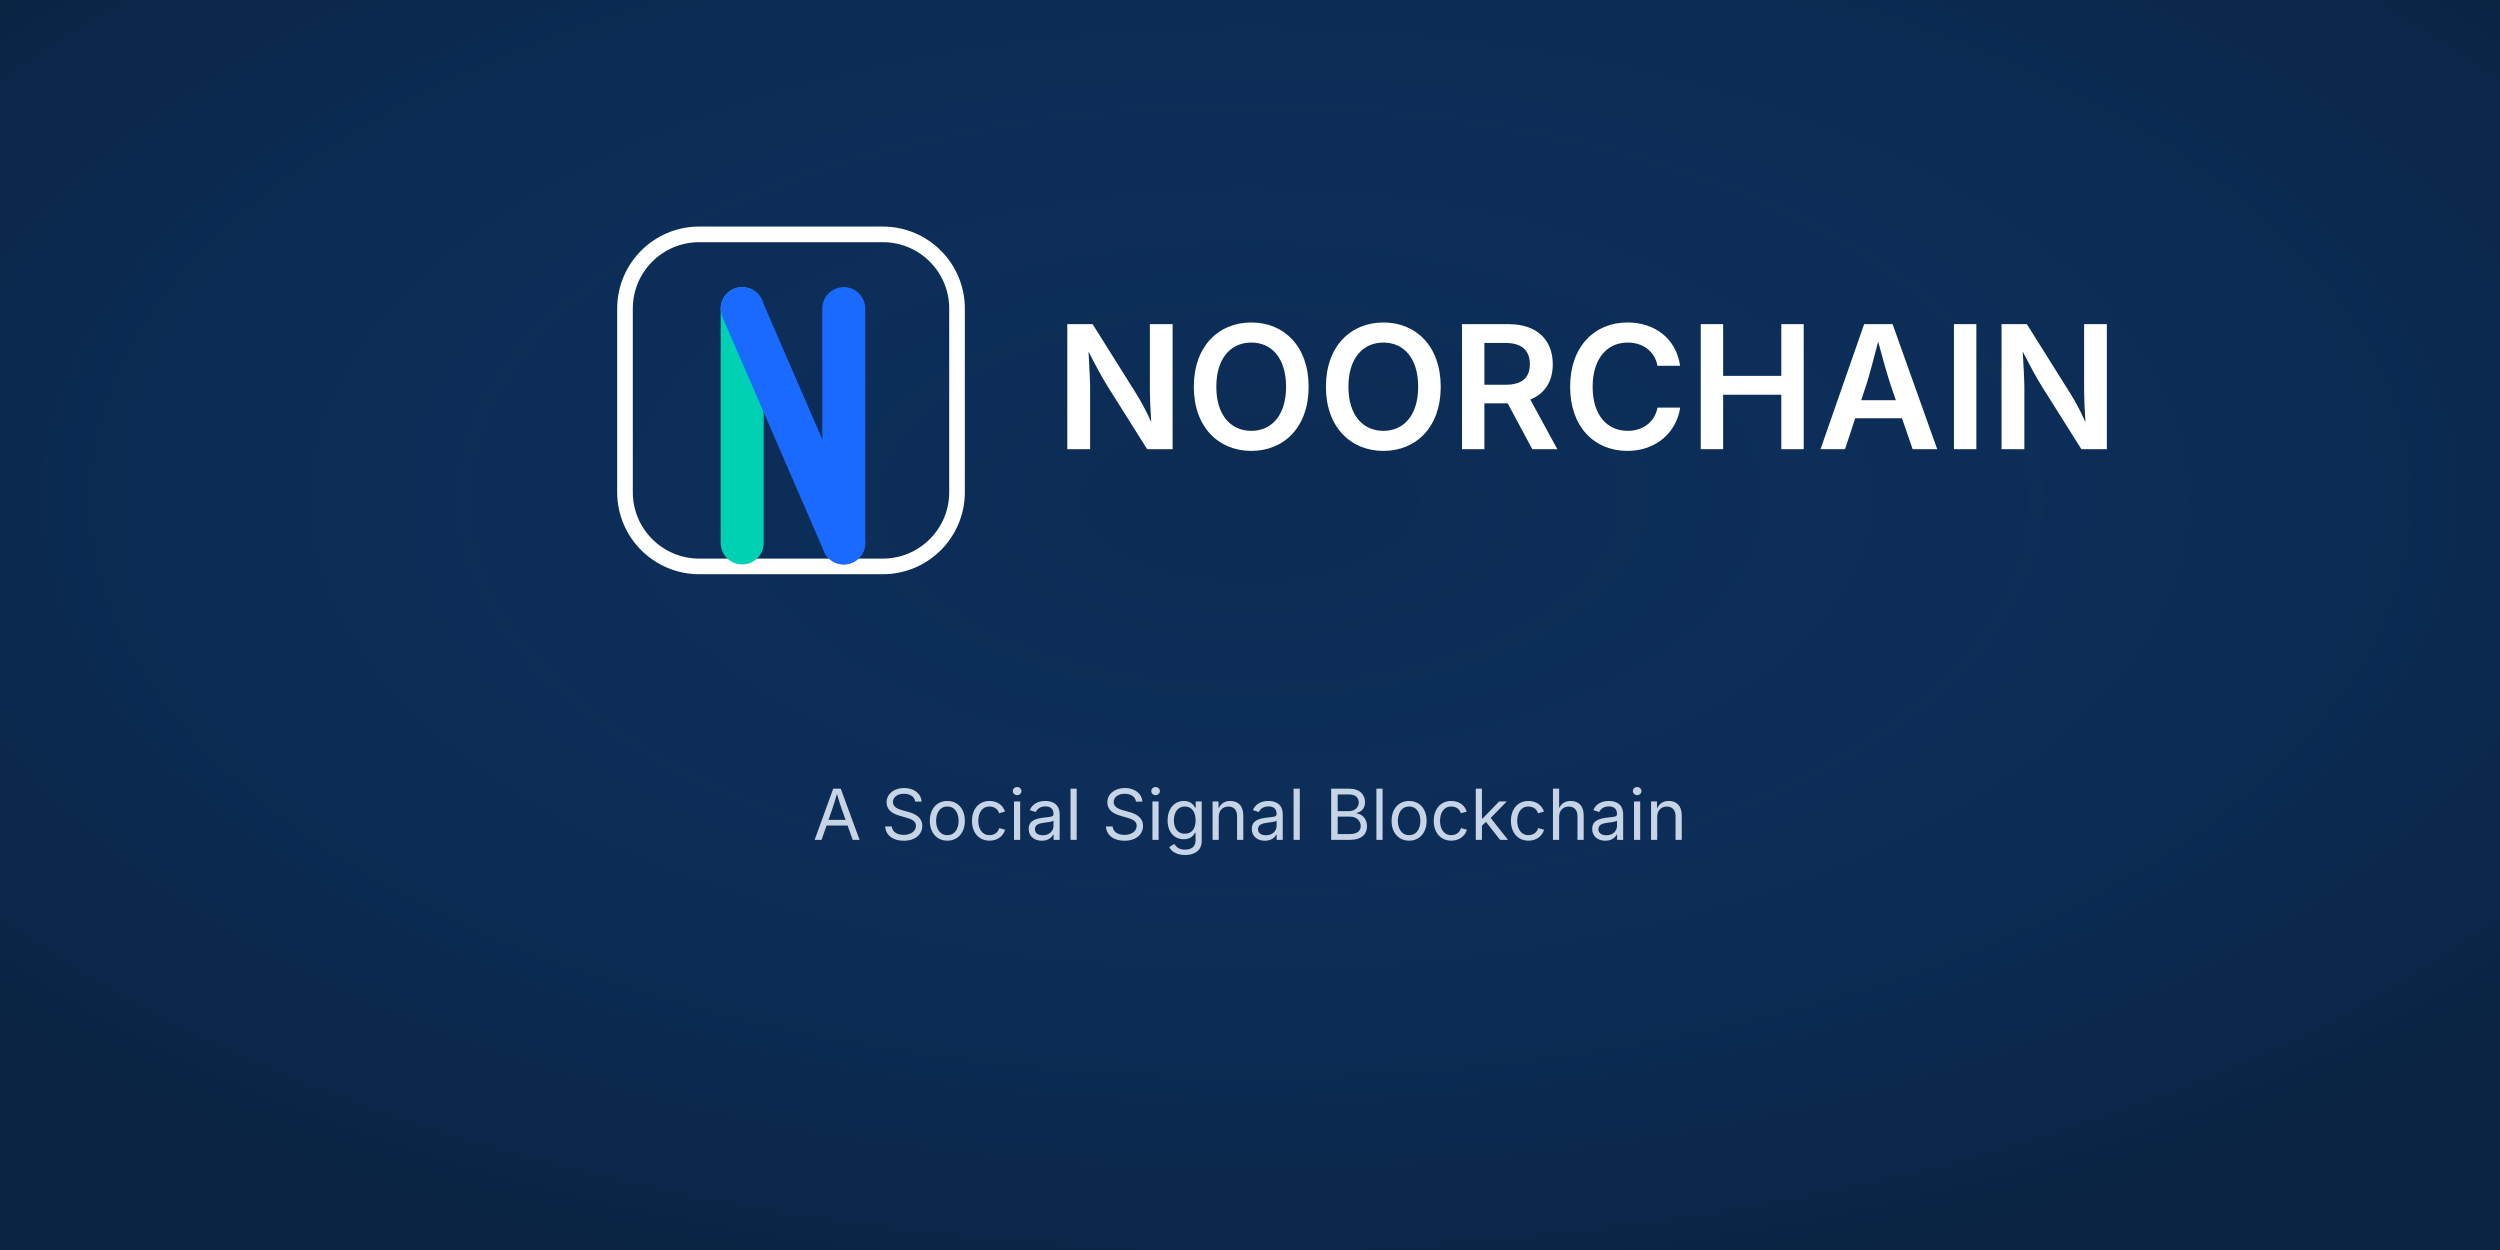
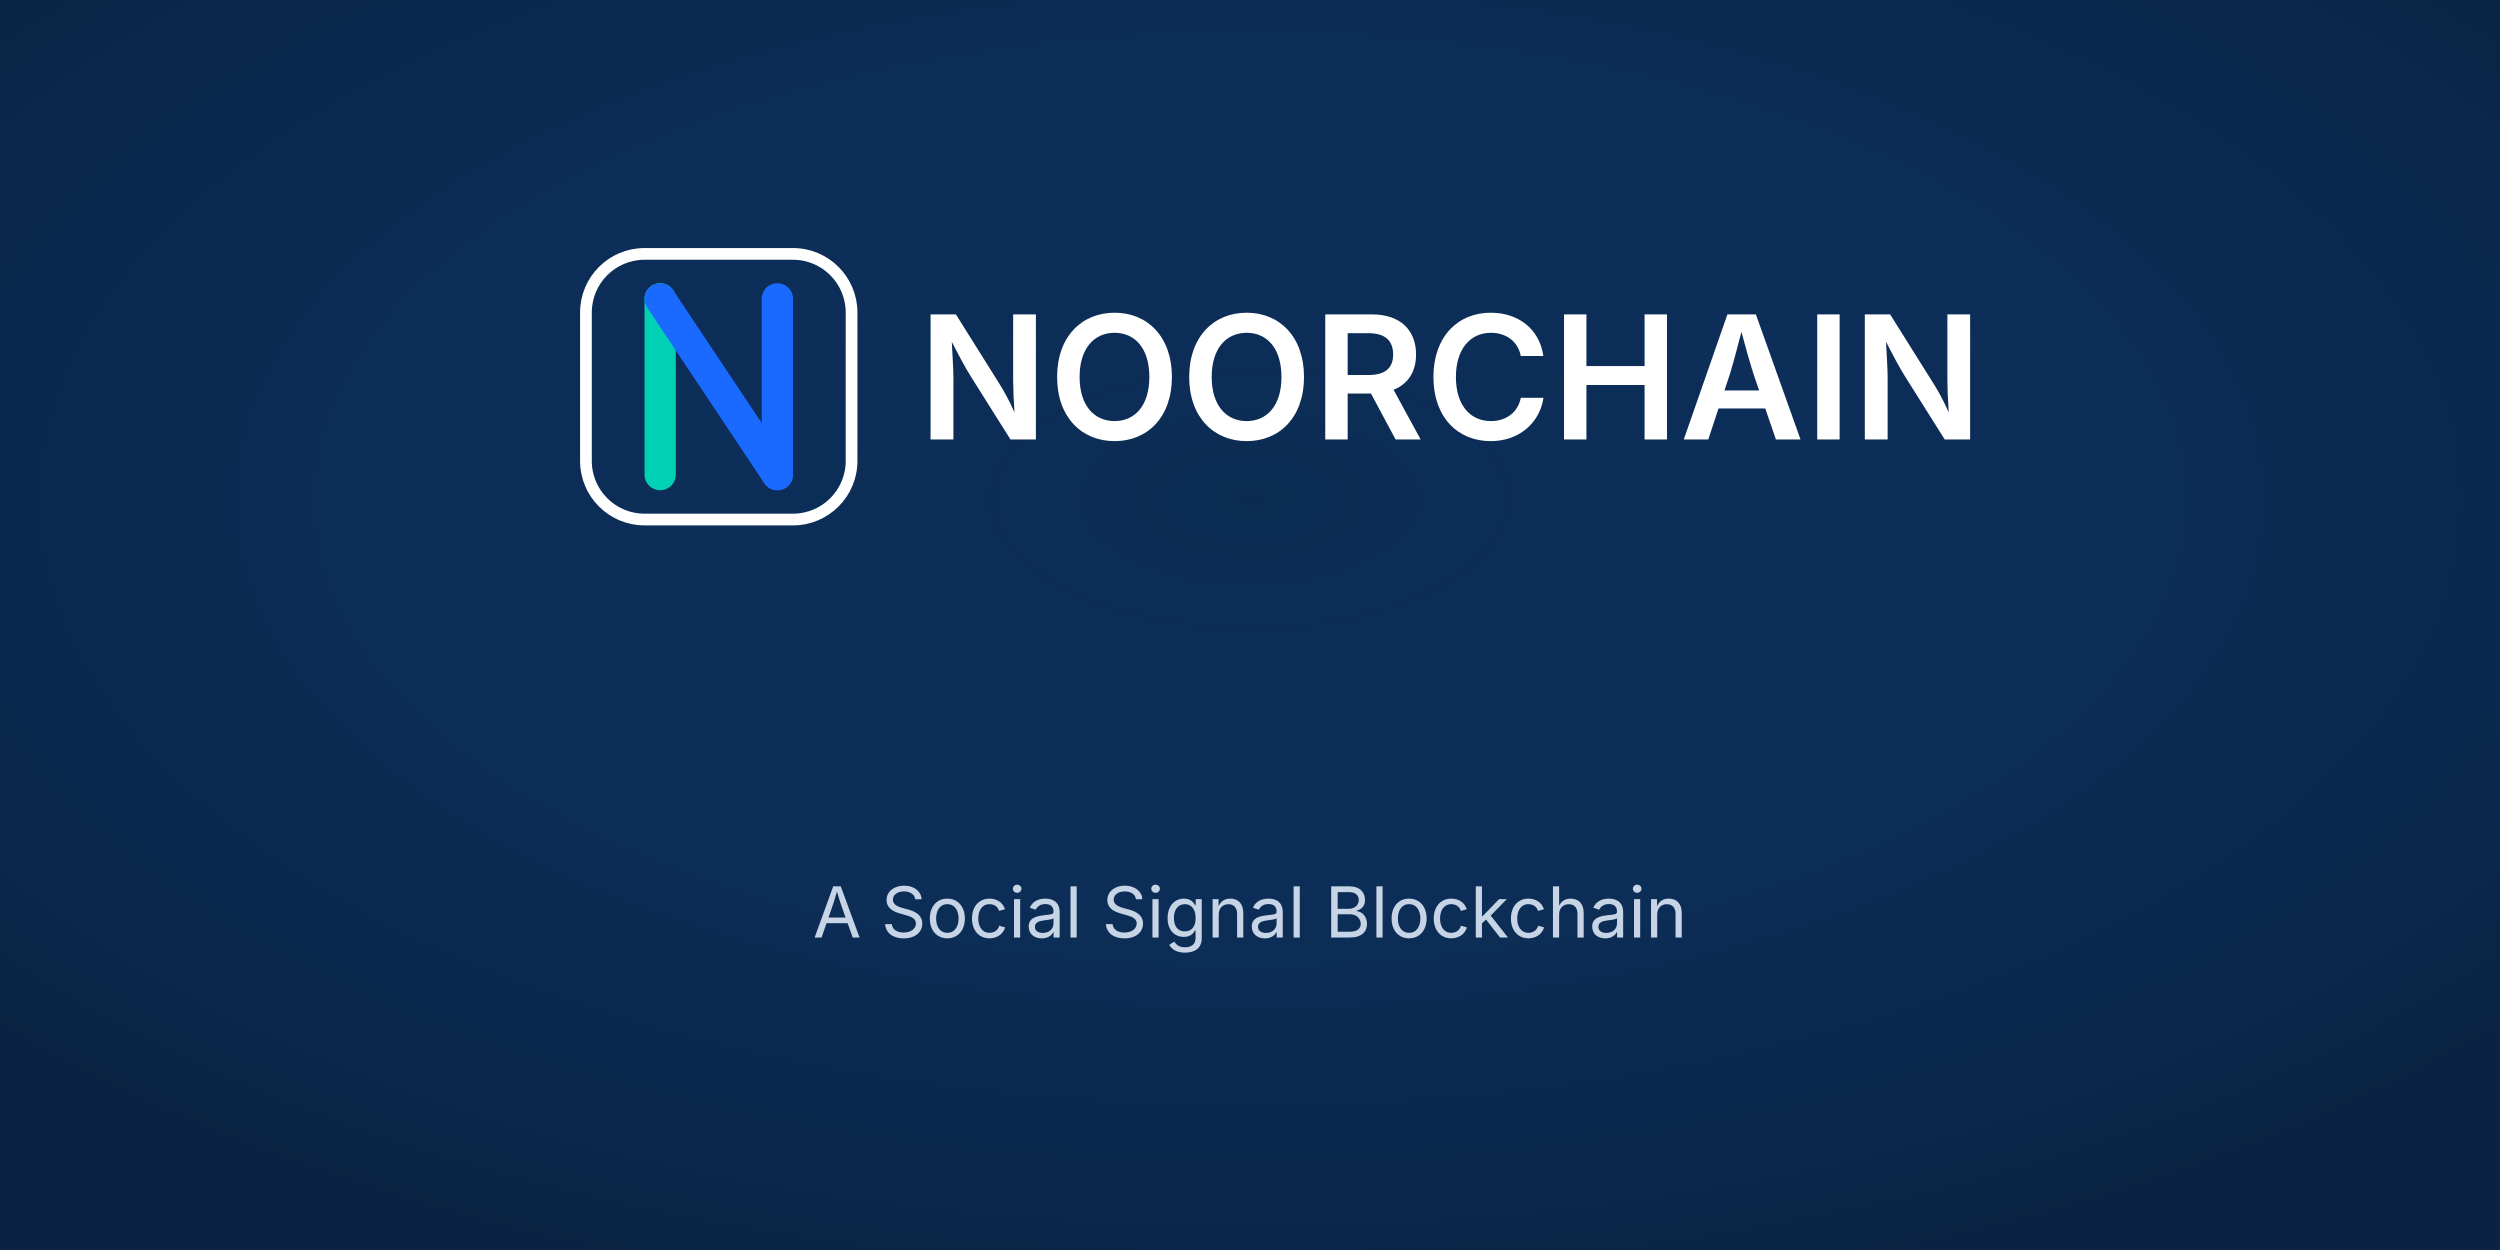
<svg xmlns="http://www.w3.org/2000/svg" width="1280" height="640" viewBox="0 0 1280 640">
  <rect width="1280" height="640" fill="#0A2342" />
  <defs>
    <radialGradient id="radialLinkedIn" cx="50%" cy="40%" r="65%">
      <stop offset="0%" stop-color="#1B7FFF" stop-opacity="0.25" />
      <stop offset="100%" stop-color="#0A2342" stop-opacity="1" />
    </radialGradient>
  </defs>
  <rect width="1280" height="640" fill="url(#radialLinkedIn)" opacity="0.35" />
-   <g transform="translate(320, 120)">
-     <rect x="0" y="0" width="170" height="170" rx="38" ry="38" fill="none" stroke="#FFFFFF" stroke-width="8" />
-     <line x1="60" y1="38" x2="60" y2="158" stroke="#00D1B2" stroke-width="22" stroke-linecap="round" />
-     <line x1="60" y1="38" x2="112" y2="158" stroke="#1A6AFF" stroke-width="22" stroke-linecap="round" />
-     <line x1="112" y1="38" x2="112" y2="158" stroke="#1A6AFF" stroke-width="22" stroke-linecap="round" />
-     <text x="220" y="110" font-family="Inter, Helvetica, Arial" font-size="88" font-weight="600" fill="#FFFFFF">
+   <g transform="translate(300, 130)">
+     <rect x="0" y="0" width="136" height="136" rx="30" ry="30" fill="none" stroke="#FFFFFF" stroke-width="6" />
+     <line x1="38" y1="23" x2="38" y2="113" stroke="#00D1B2" stroke-width="16" stroke-linecap="round" />
+     <line x1="38" y1="23" x2="98" y2="113" stroke="#1A6AFF" stroke-width="16" stroke-linecap="round" />
+     <line x1="98" y1="23" x2="98" y2="113" stroke="#1A6AFF" stroke-width="16" stroke-linecap="round" />
+     <text x="170" y="95" font-family="Inter, Helvetica, Arial" font-size="88" font-weight="600" fill="#FFFFFF">
      NOORCHAIN
    </text>
  </g>
-   <text x="640" y="430" text-anchor="middle" font-family="Inter, Helvetica, Arial" font-size="36" fill="#E8F1FF" opacity="0.85">
+   <text x="640" y="480" text-anchor="middle" font-family="Inter, Helvetica, Arial" font-size="36" fill="#E8F1FF" opacity="0.85">
    A Social Signal Blockchain
  </text>
</svg>
